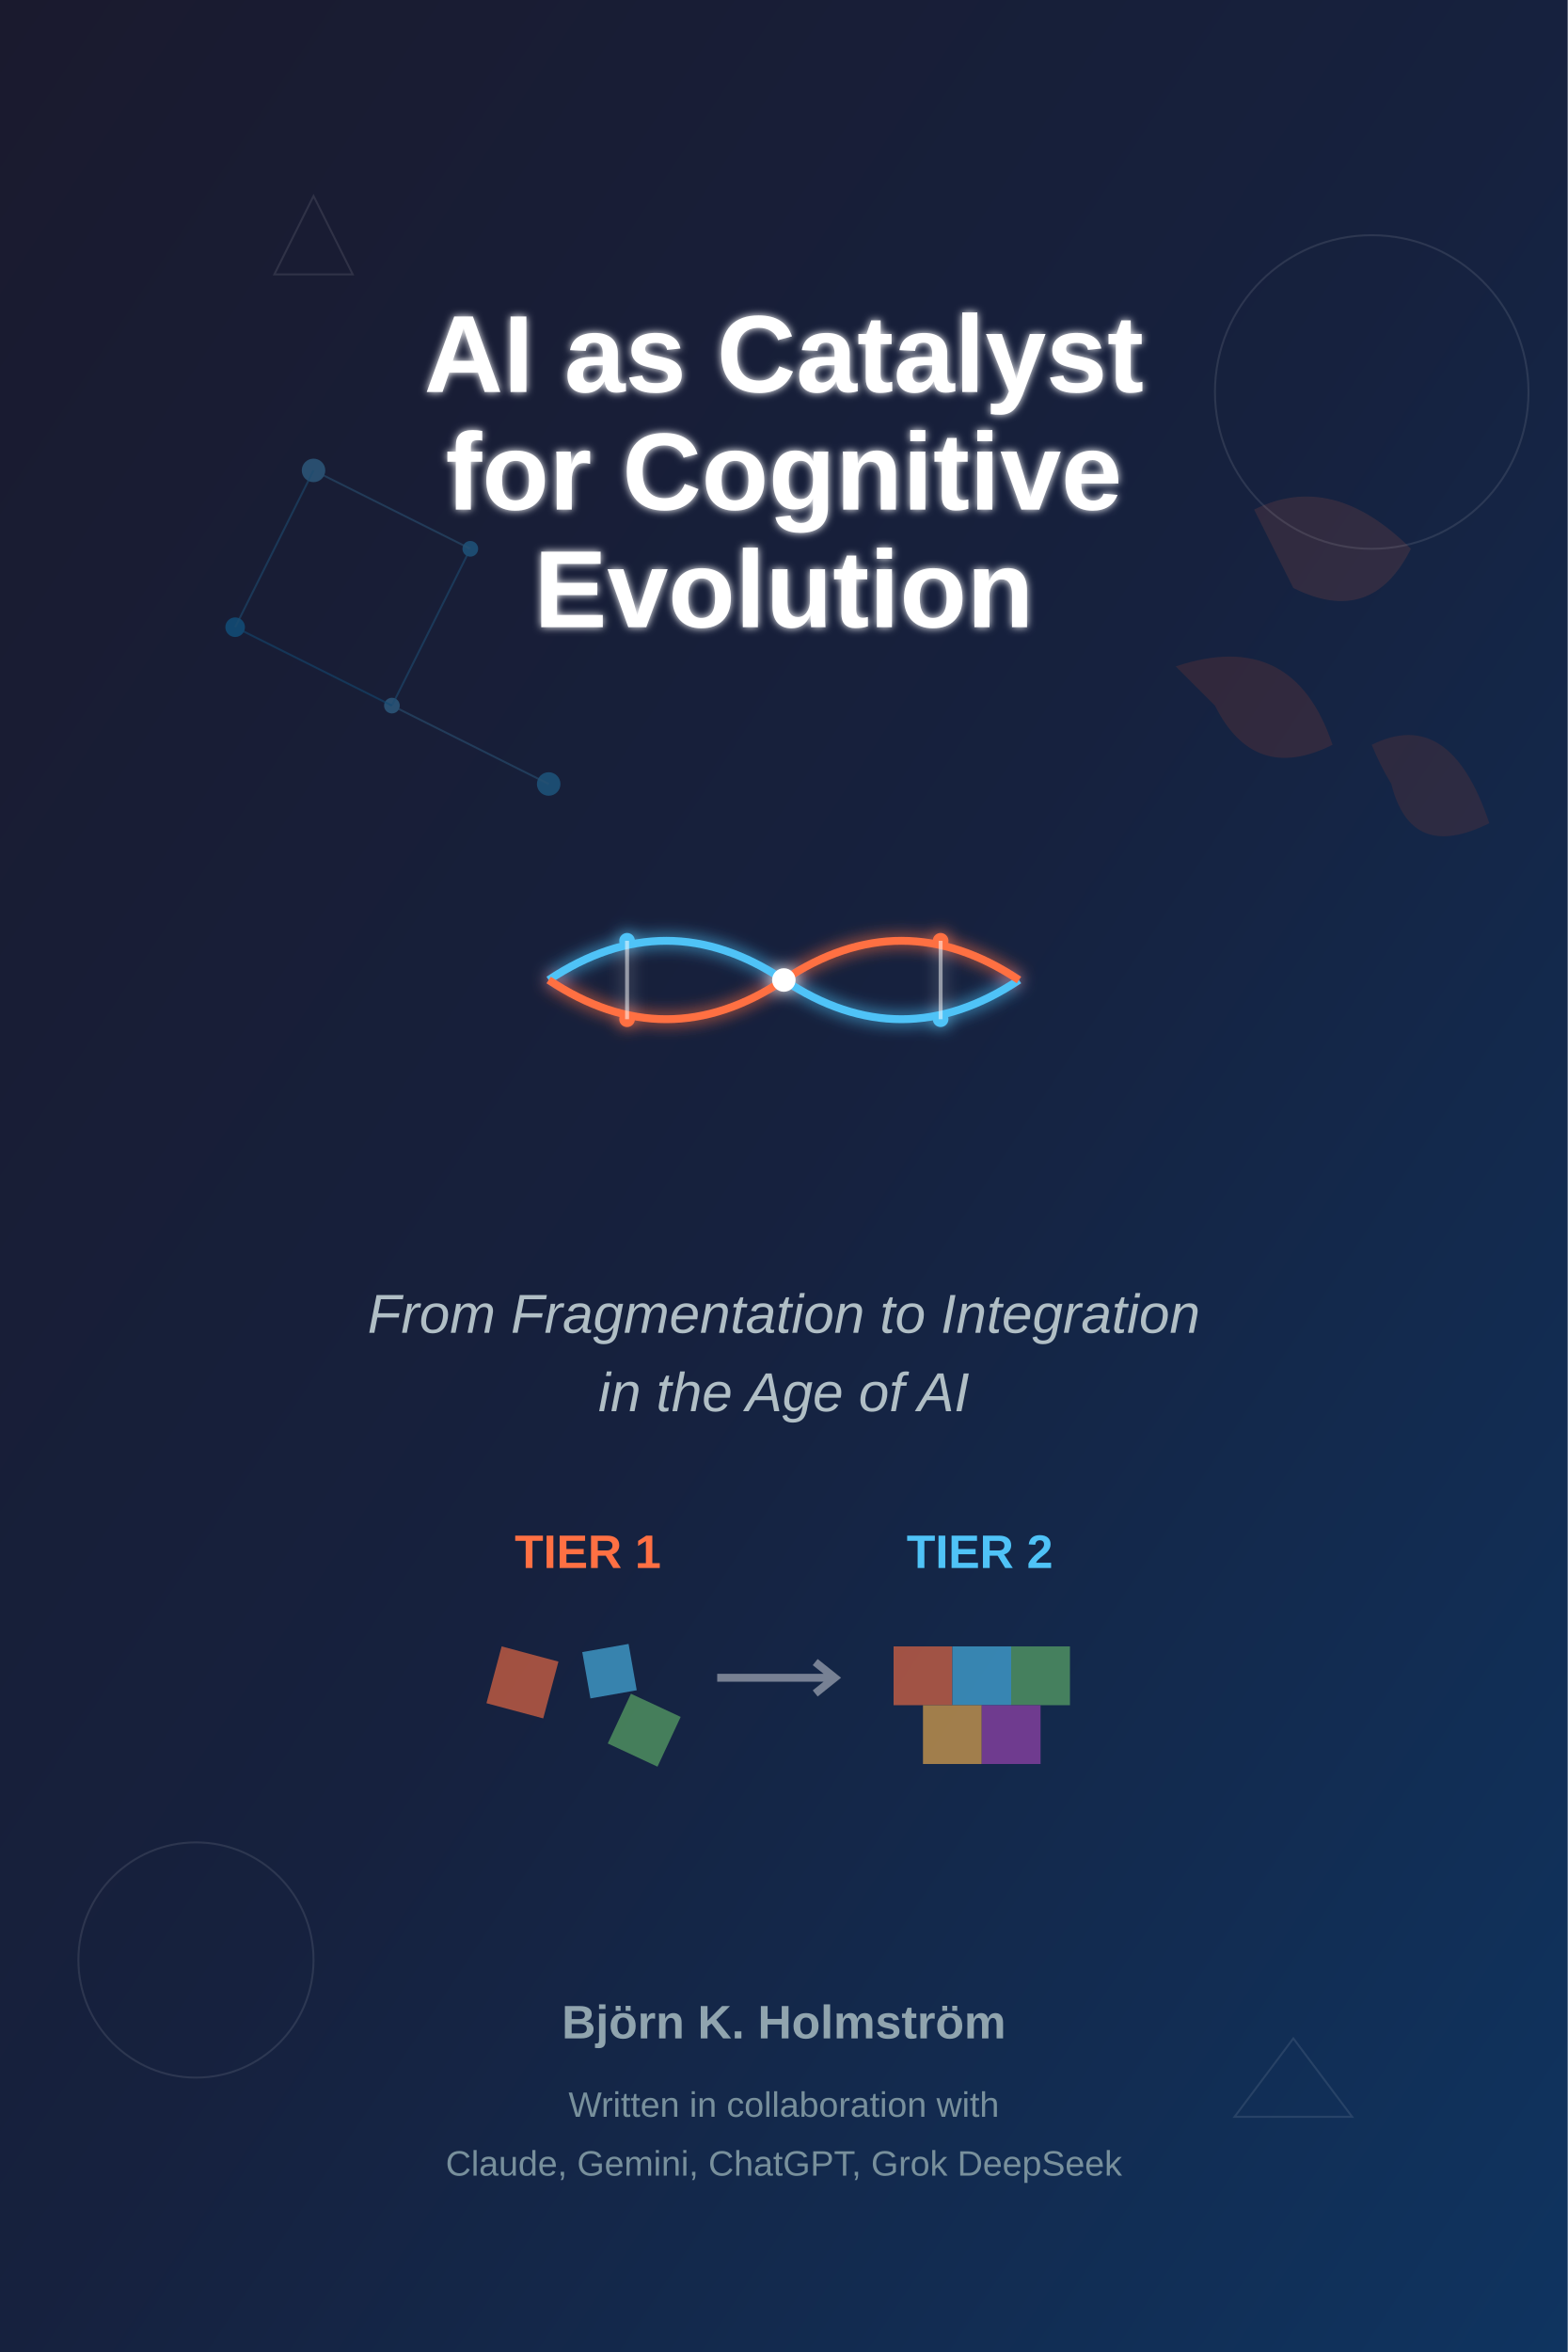
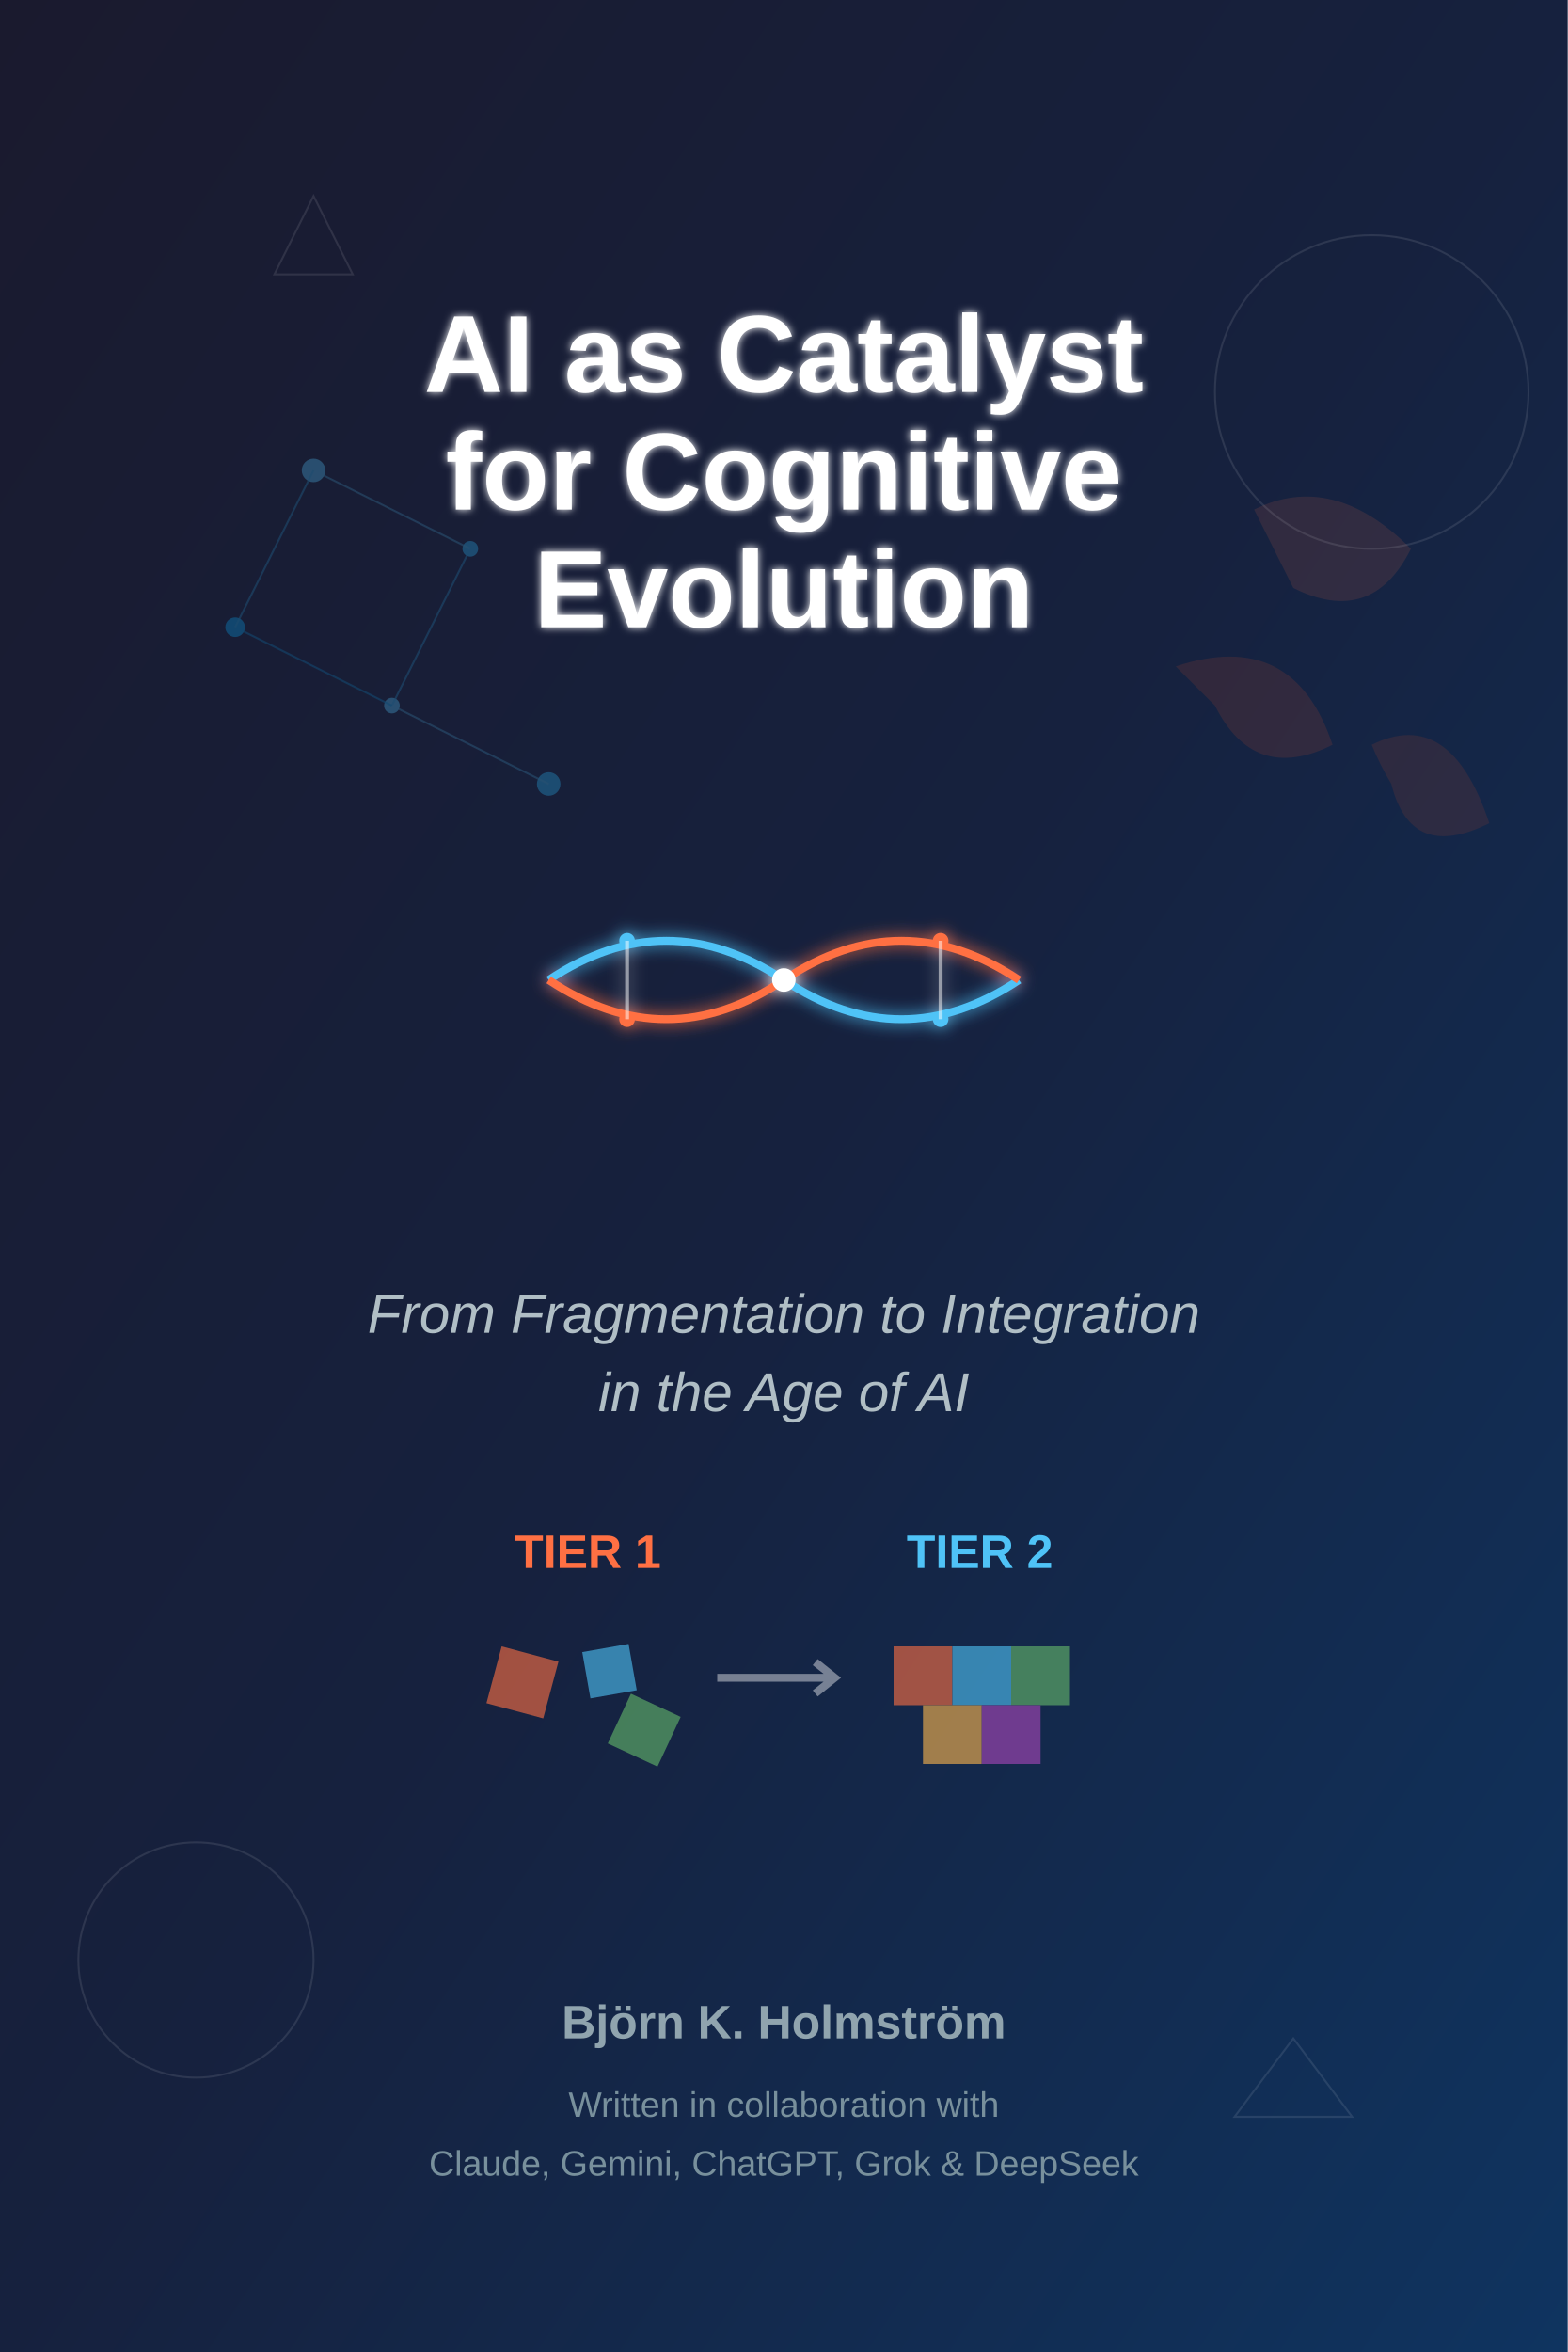
<svg xmlns="http://www.w3.org/2000/svg" viewBox="0 0 800 1200" version="1.1" id="svg47" width="800" height="1200">
  <defs id="defs12">
    <linearGradient id="backgroundGradient" x1="0" y1="0" x2="489.898" y2="489.898" gradientTransform="scale(1.632993,2.44949)" gradientUnits="userSpaceOnUse">
      <stop offset="0%" style="stop-color:#1a1a2e;stop-opacity:1" id="stop1" />
      <stop offset="50%" style="stop-color:#16213e;stop-opacity:1" id="stop2" />
      <stop offset="100%" style="stop-color:#0f3460;stop-opacity:1" id="stop3" />
    </linearGradient>
    <linearGradient id="neuralGradient" x1="0" y1="0" x2="1" y2="1">
      <stop offset="0%" style="stop-color:#4fc3f7;stop-opacity:0.8" id="stop4" />
      <stop offset="50%" style="stop-color:#29b6f6;stop-opacity:0.6" id="stop5" />
      <stop offset="100%" style="stop-color:#03a9f4;stop-opacity:0.4" id="stop6" />
    </linearGradient>
    <linearGradient id="humanGradient" x1="0" y1="0" x2="1" y2="1">
      <stop offset="0%" style="stop-color:#ff7043;stop-opacity:0.8" id="stop7" />
      <stop offset="50%" style="stop-color:#ff5722;stop-opacity:0.6" id="stop8" />
      <stop offset="100%" style="stop-color:#e64a19;stop-opacity:0.4" id="stop9" />
    </linearGradient>
    <filter id="glow" x="-0.045" y="-0.2" width="1.089" height="1.4">
      <feGaussianBlur stdDeviation="2" result="coloredBlur" id="feGaussianBlur9" />
      <feMerge id="feMerge10">
        <feMergeNode in="coloredBlur" id="feMergeNode9" />
        <feMergeNode in="SourceGraphic" id="feMergeNode10" />
      </feMerge>
    </filter>
    <filter id="softGlow" x="-0.019" y="-0.117" width="1.039" height="1.233">
      <feGaussianBlur stdDeviation="1" result="coloredBlur" id="feGaussianBlur10" />
      <feMerge id="feMerge12">
        <feMergeNode in="coloredBlur" id="feMergeNode11" />
        <feMergeNode in="SourceGraphic" id="feMergeNode12" />
      </feMerge>
    </filter>
  </defs>
  <rect width="800" height="1200" fill="url(#backgroundGradient)" id="rect12" x="0" y="0" style="fill:url(#backgroundGradient);stroke-width:2" />
  <g opacity="0.3" id="g20" transform="scale(2)">
    <circle cx="80" cy="120" r="3" fill="#4fc3f7" id="circle12" />
    <circle cx="120" cy="140" r="2" fill="#29b6f6" id="circle13" />
    <circle cx="60" cy="160" r="2.5" fill="#03a9f4" id="circle14" />
    <circle cx="100" cy="180" r="2" fill="#4fc3f7" id="circle15" />
    <circle cx="140" cy="200" r="3" fill="#29b6f6" id="circle16" />
    <line x1="80" y1="120" x2="120" y2="140" stroke="#4fc3f7" stroke-width="0.5" opacity="0.6" id="line16" />
    <line x1="120" y1="140" x2="100" y2="180" stroke="#29b6f6" stroke-width="0.5" opacity="0.6" id="line17" />
    <line x1="60" y1="160" x2="100" y2="180" stroke="#03a9f4" stroke-width="0.5" opacity="0.6" id="line18" />
    <line x1="100" y1="180" x2="140" y2="200" stroke="#4fc3f7" stroke-width="0.5" opacity="0.6" id="line19" />
    <line x1="80" y1="120" x2="60" y2="160" stroke="#29b6f6" stroke-width="0.5" opacity="0.6" id="line20" />
  </g>
  <g opacity="0.3" id="g22" transform="scale(2)">
    <path d="m 320,130 q 20,-10 40,10 -10,20 -30,10 -5,-10 -10,-20" fill="#ff7043" opacity="0.4" id="path20" />
    <path d="m 300,170 q 30,-10 40,20 -20,10 -30,-10 -5,-5 -10,-10" fill="#ff5722" opacity="0.4" id="path21" />
    <path d="m 350,190 q 20,-10 30,20 -20,10 -25,-10 -3,-5 -5,-10" fill="#e64a19" opacity="0.4" id="path22" />
  </g>
  <g transform="matrix(2,0,0,2,400,500)" filter="url(#glow)" id="g29">
    <path d="M -60,0 Q -30,-20 0,0 30,20 60,0" stroke="#4fc3f7" stroke-width="2" fill="none" id="path23" />
    <path d="M -60,0 Q -30,20 0,0 30,-20 60,0" stroke="#ff7043" stroke-width="2" fill="none" id="path24" />
    <circle cx="-40" cy="-10" r="2" fill="#4fc3f7" id="circle24" />
    <circle cx="-40" cy="10" r="2" fill="#ff7043" id="circle25" />
    <circle cx="0" cy="0" r="3" fill="#ffffff" id="circle26" />
    <circle cx="40" cy="10" r="2" fill="#4fc3f7" id="circle27" />
    <circle cx="40" cy="-10" r="2" fill="#ff7043" id="circle28" />
    <line x1="-40" y1="-10" x2="-40" y2="10" stroke="#ffffff" stroke-width="1" opacity="0.5" id="line28" />
    <line x1="40" y1="-10" x2="40" y2="10" stroke="#ffffff" stroke-width="1" opacity="0.5" id="line29" />
  </g>
  <text x="200" y="100" text-anchor="middle" fill="#ffffff" font-family="Arial, sans-serif" font-size="28px" font-weight="bold" filter="url(#softGlow)" id="text29" transform="scale(2)">AI as Catalyst</text>
  <text x="200" y="130" text-anchor="middle" fill="#ffffff" font-family="Arial, sans-serif" font-size="28px" font-weight="bold" filter="url(#softGlow)" id="text30" transform="scale(2)">for Cognitive</text>
  <text x="200" y="160" text-anchor="middle" fill="#ffffff" font-family="Arial, sans-serif" font-size="28px" font-weight="bold" filter="url(#softGlow)" id="text31" transform="scale(2)">Evolution</text>
  <text x="400" y="680" text-anchor="middle" fill="#b0bec5" font-family="Arial, sans-serif" font-size="28px" font-style="italic" id="text32" style="stroke-width:2">From Fragmentation to Integration</text>
  <text x="400" y="720" text-anchor="middle" fill="#b0bec5" font-family="Arial, sans-serif" font-size="28px" font-style="italic" id="text33" style="stroke-width:2">in the Age of AI</text>
  <g transform="matrix(2,0,0,2,256,840)" opacity="0.6" id="g41">
    <rect x="0" y="0" width="15" height="15" fill="#ff7043" transform="rotate(15)" id="rect33" />
    <rect x="20" y="5" width="12" height="12" fill="#4fc3f7" transform="rotate(-10)" id="rect34" />
    <rect x="35" y="-3" width="14" height="14" fill="#66bb6a" transform="rotate(25)" id="rect35" />
    <path d="m 55,8 h 30 m -5,-4 5,4 -5,4" stroke="#ffffff" stroke-width="2" fill="none" opacity="0.7" id="path35" />
    <g transform="translate(100)" id="g40">
      <rect x="0" y="0" width="15" height="15" fill="#ff7043" id="rect36" />
      <rect x="15" y="0" width="15" height="15" fill="#4fc3f7" id="rect37" />
      <rect x="30" y="0" width="15" height="15" fill="#66bb6a" id="rect38" />
      <rect x="7.5" y="15" width="15" height="15" fill="#ffb74d" id="rect39" />
      <rect x="22.5" y="15" width="15" height="15" fill="#ab47bc" id="rect40" />
    </g>
  </g>
  <text x="300" y="800" text-anchor="middle" fill="#ff7043" font-family="Arial, sans-serif" font-size="24px" font-weight="bold" id="text41" style="stroke-width:2">TIER 1</text>
  <text x="500" y="800" text-anchor="middle" fill="#4fc3f7" font-family="Arial, sans-serif" font-size="24px" font-weight="bold" id="text42" style="stroke-width:2">TIER 2</text>
  <text x="400" y="1040" text-anchor="middle" fill="#90a4ae" font-family="Arial, sans-serif" font-size="24px" font-weight="bold" id="text43" style="stroke-width:2">Björn K. Holmström</text>
  <text x="400" y="1080" text-anchor="middle" fill="#78909c" font-family="Arial, sans-serif" font-size="18px" id="text44" style="stroke-width:2">Written in collaboration with</text>
-   <text x="400" y="1110" text-anchor="middle" fill="#78909c" font-family="Arial, sans-serif" font-size="18px" id="text45" style="stroke-width:2">Claude, Gemini, ChatGPT, Grok DeepSeek</text>
+   <text x="400" y="1110" text-anchor="middle" fill="#78909c" font-family="Arial, sans-serif" font-size="18px" id="text45" style="stroke-width:2">
+     <tspan id="tspan2" x="400" y="1110">Claude, Gemini, ChatGPT, Grok &amp; DeepSeek</tspan>
+   </text>
  <g opacity="0.1" id="g47" transform="scale(2)">
    <circle cx="350" cy="100" r="40" stroke="#ffffff" stroke-width="0.5" fill="none" id="circle45" />
    <circle cx="50" cy="500" r="30" stroke="#ffffff" stroke-width="0.5" fill="none" id="circle46" />
    <polygon points="70,70 80,50 90,70 " stroke="#ffffff" stroke-width="0.5" fill="none" id="polygon46" />
    <polygon points="315,540 330,520 345,540 " stroke="#ffffff" stroke-width="0.5" fill="none" id="polygon47" />
  </g>
</svg>
